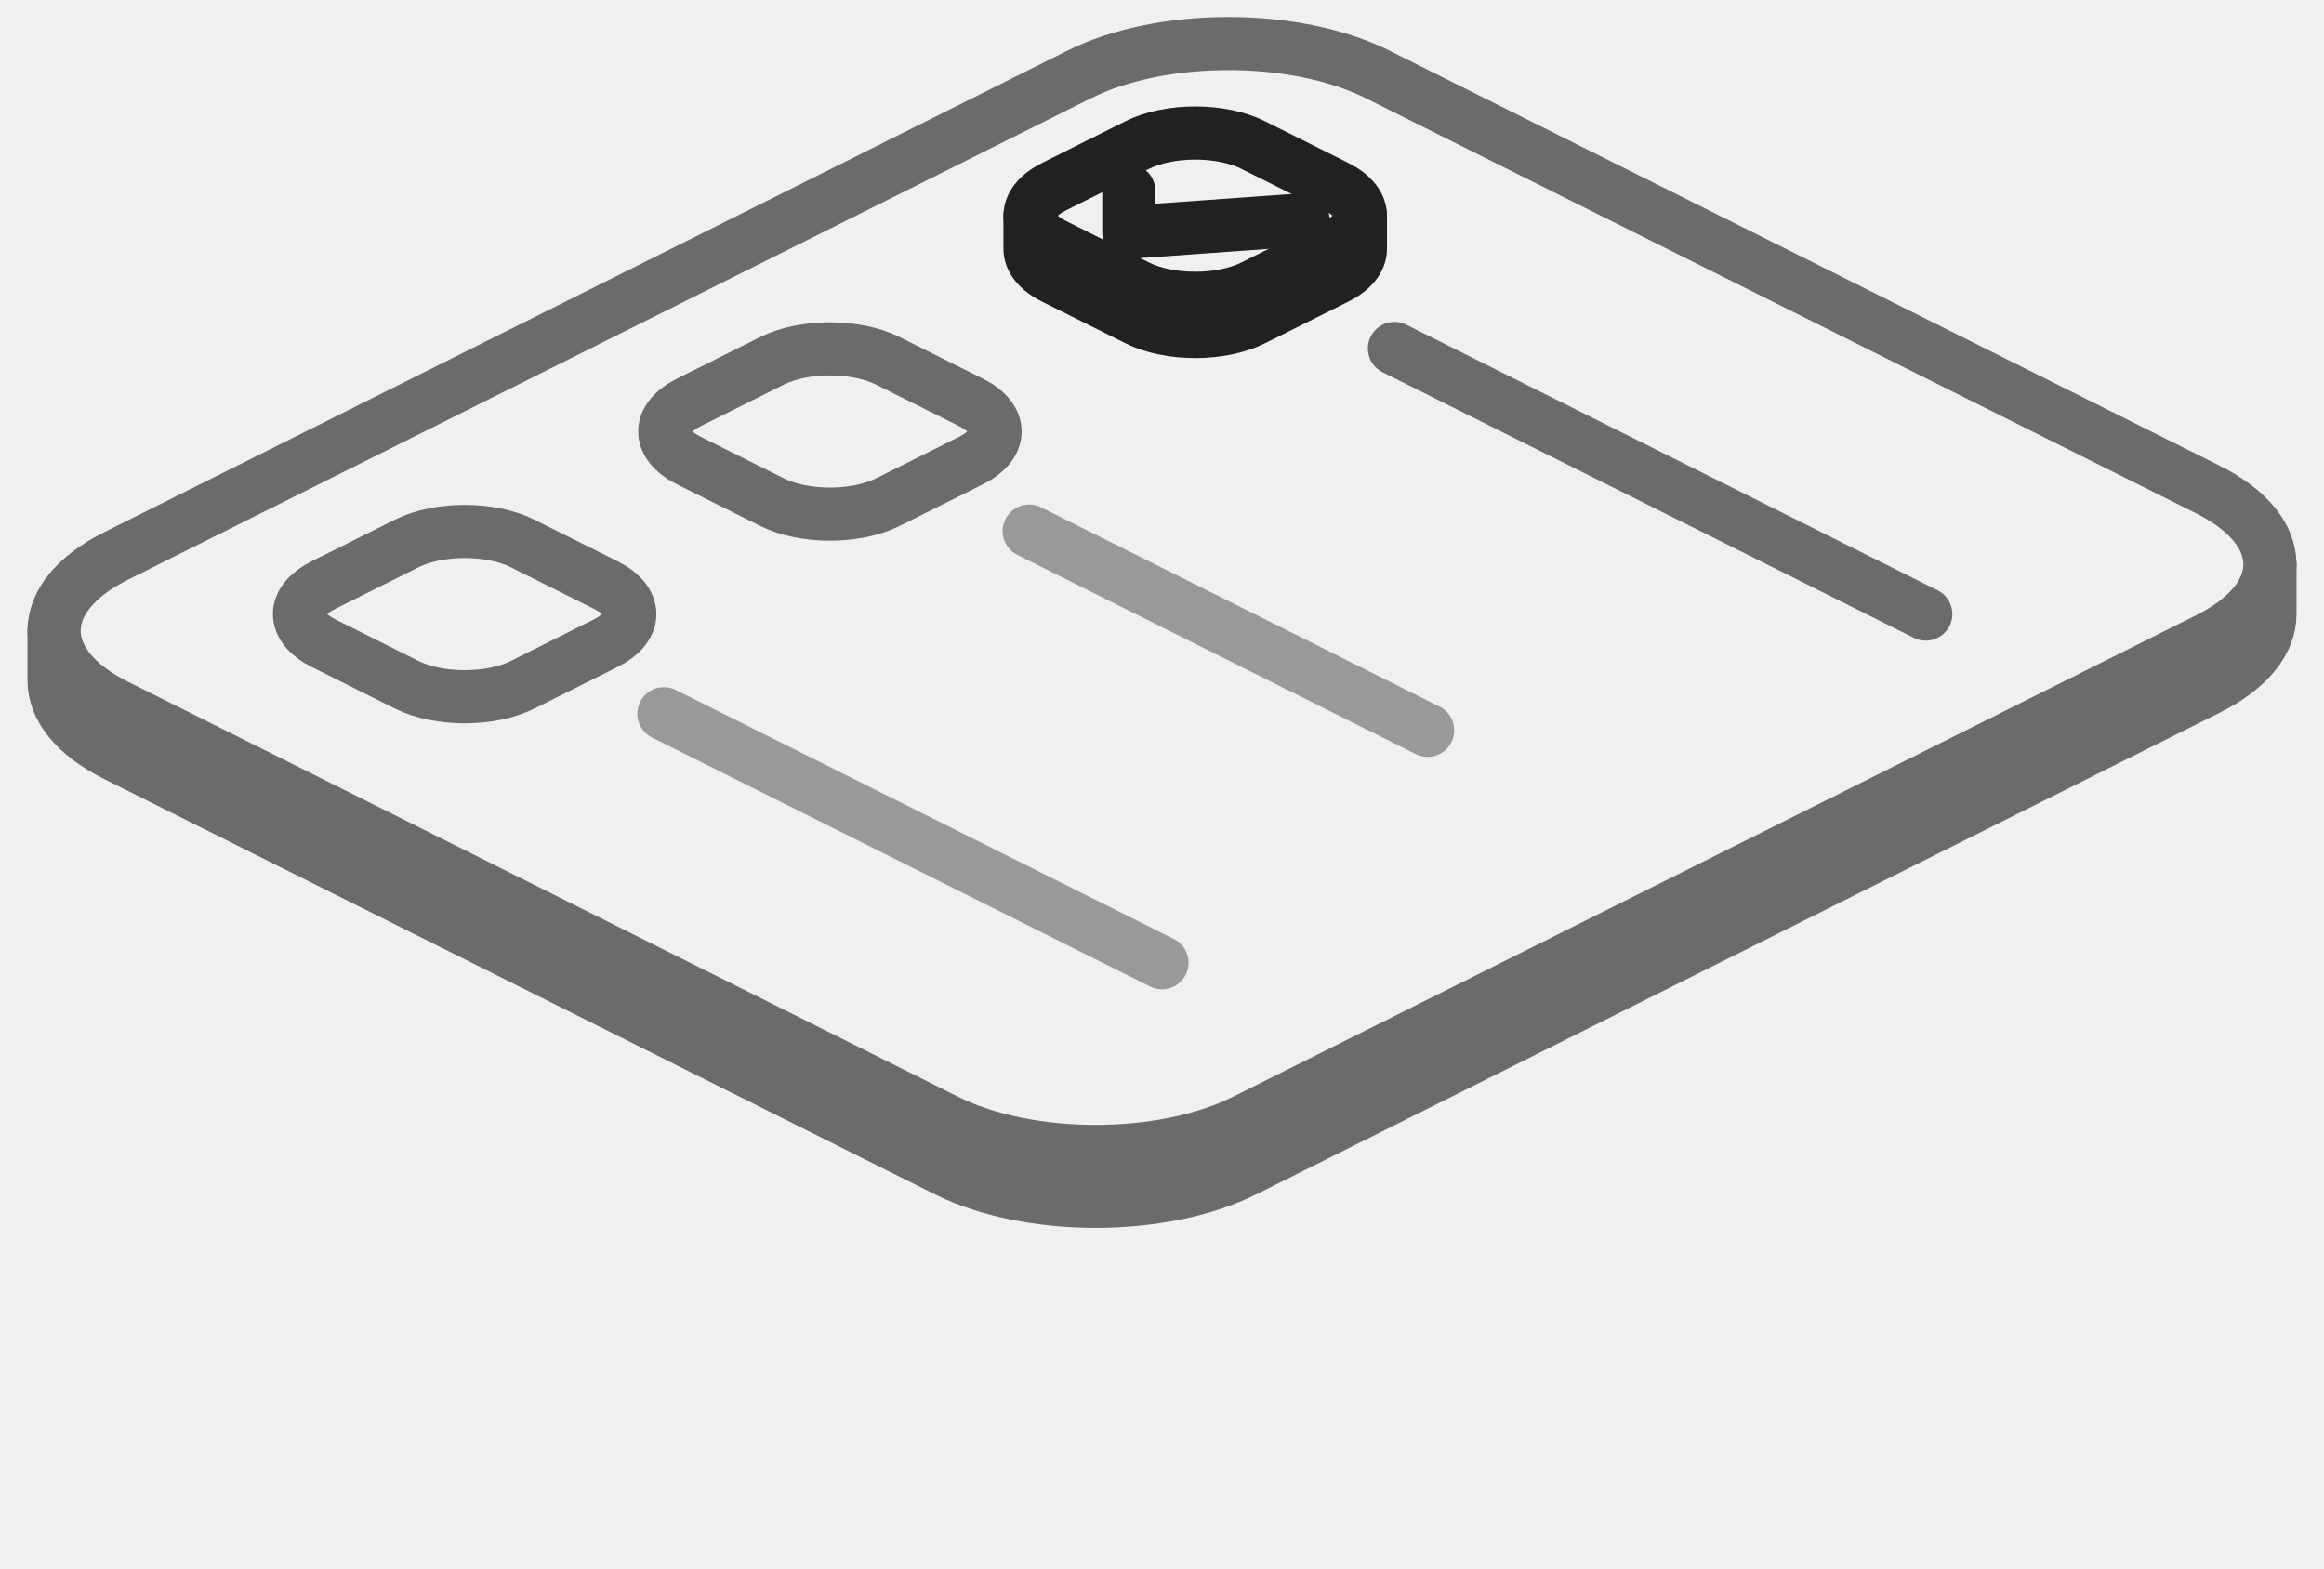
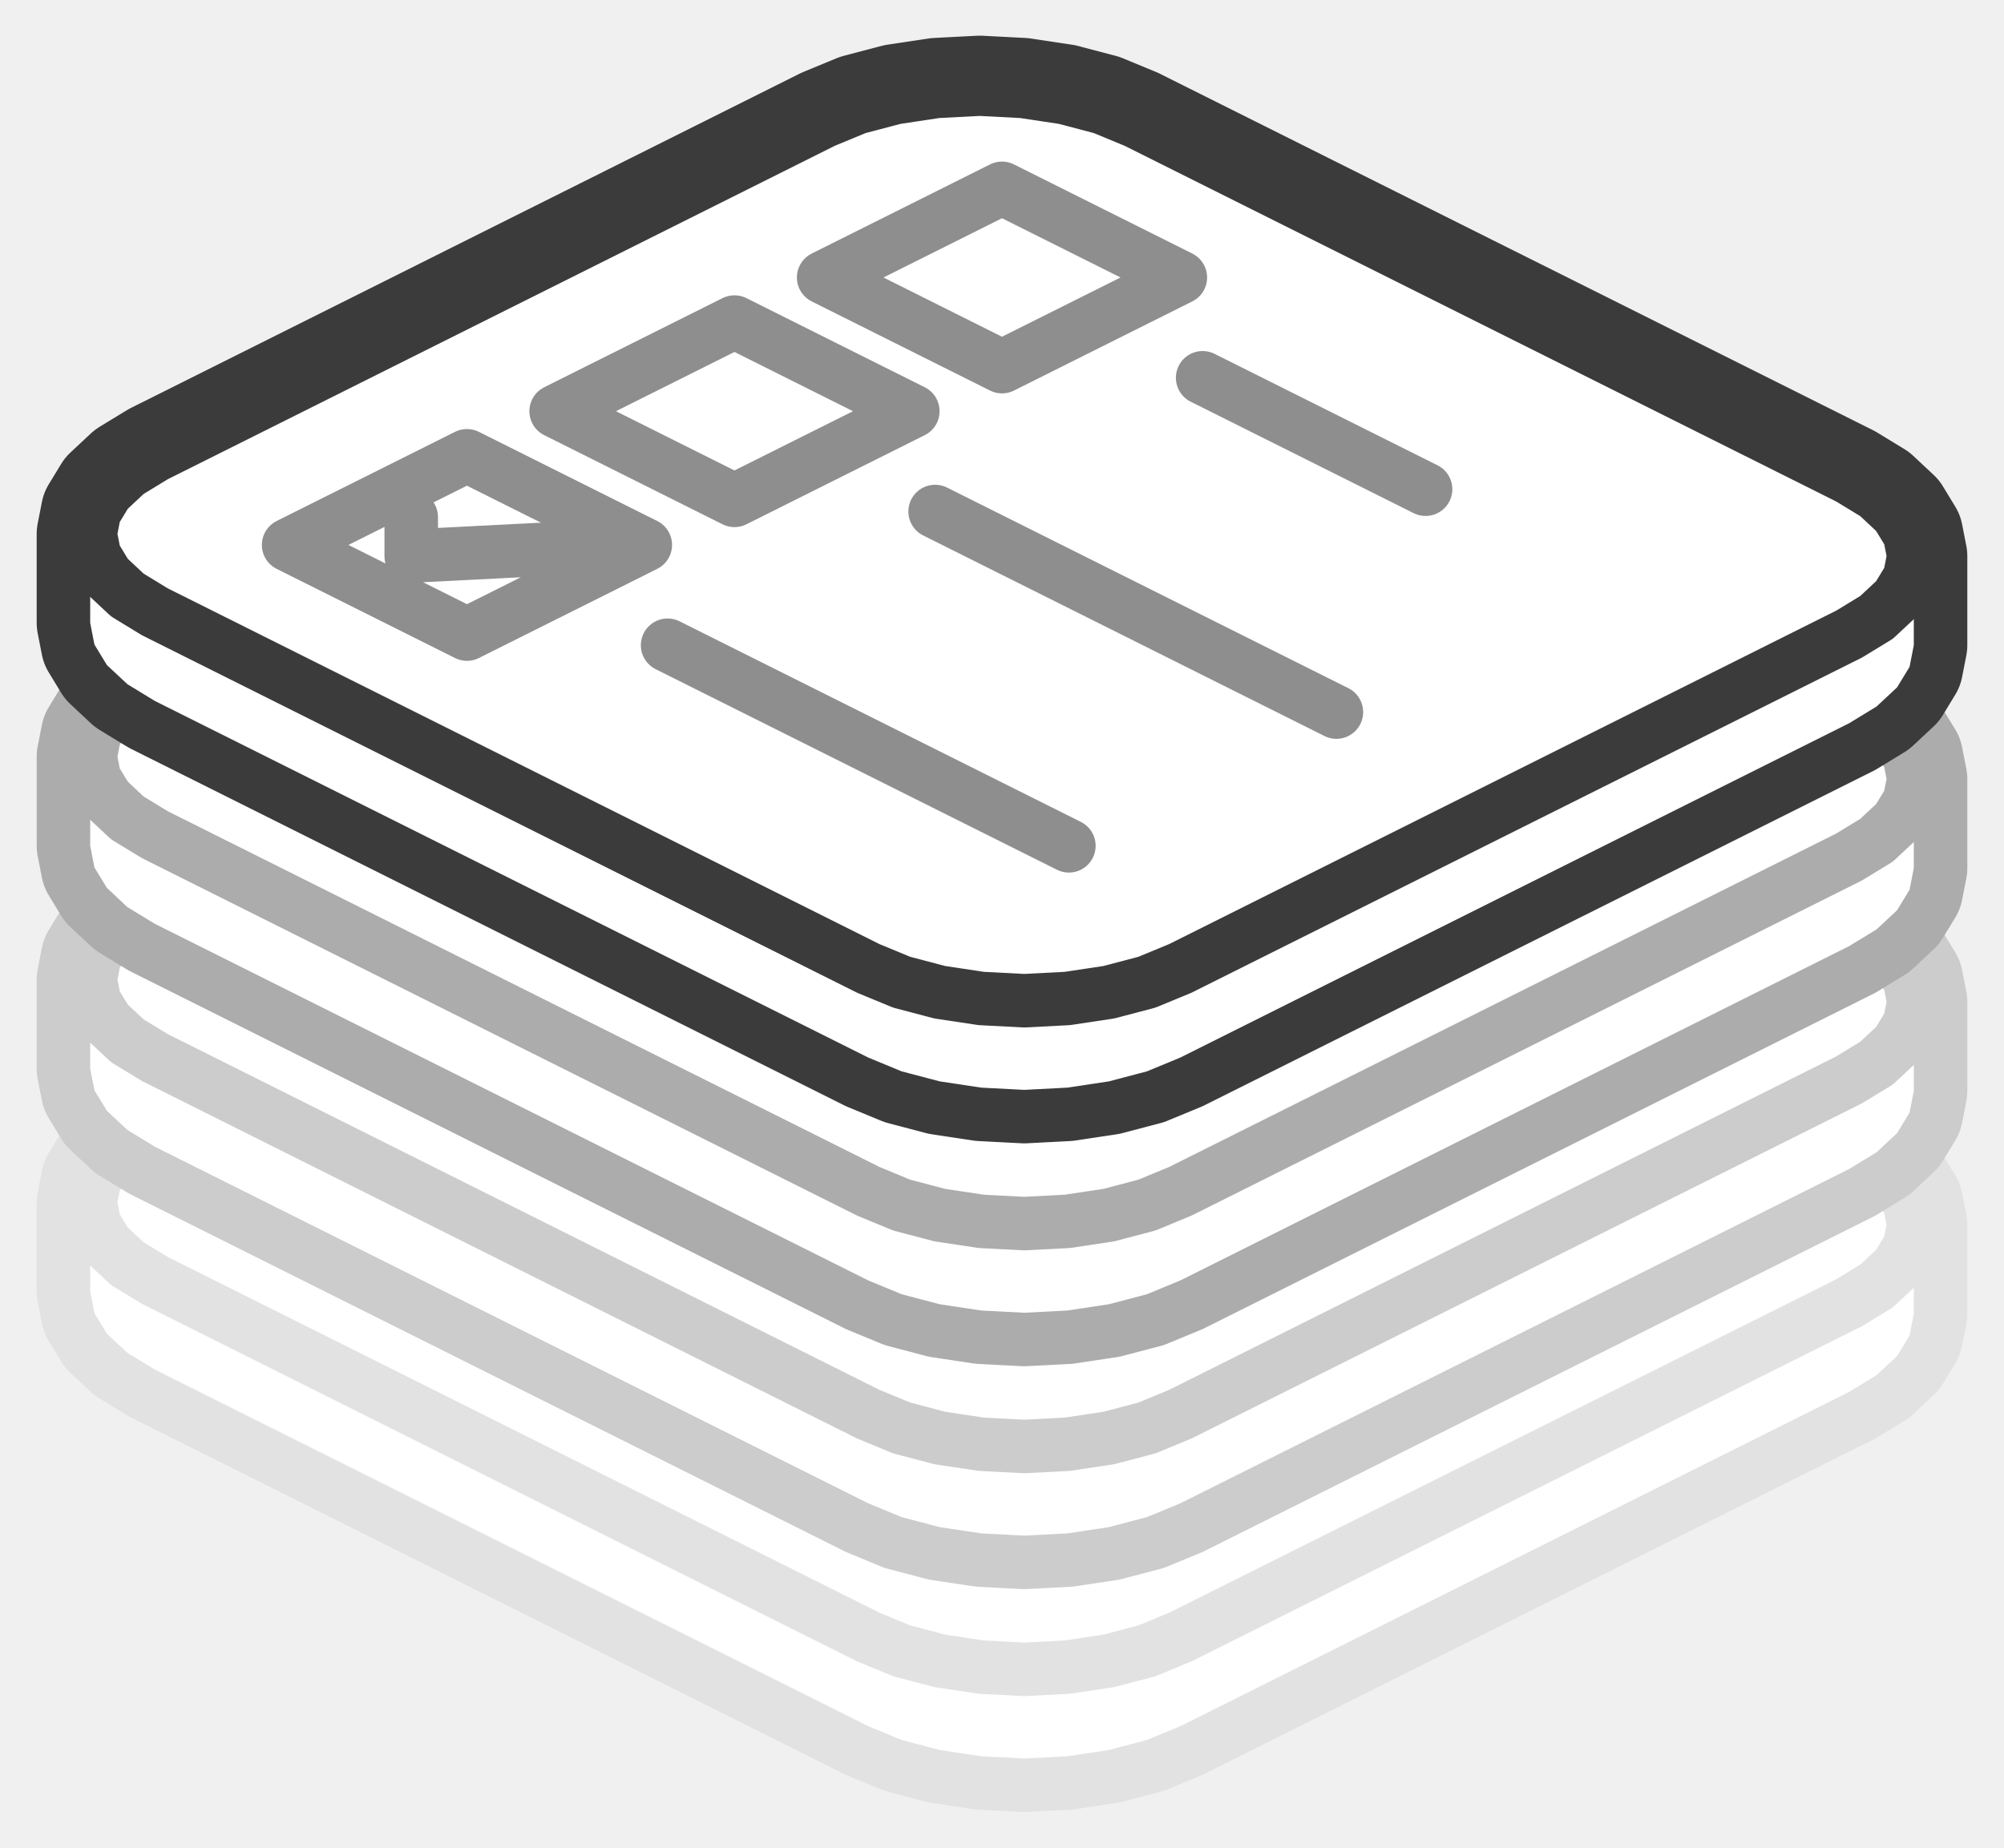
- <svg xmlns="http://www.w3.org/2000/svg" color="#0A0A0A" viewBox="50.03 53.01 139.94 94.48" width="280" height="189" fill="none" stroke-width="3.2" stroke-linecap="round" stroke-linejoin="round">
-   <rect x="50.03" y="53.01" width="139.94" height="94.48" pointer-events="all" fill="none" />
-   <mask id="_R_0_" maskUnits="userSpaceOnUse" x="-13.97" y="-10.99" width="267.94" height="222.48">
-     <g class="mn-iso-part" style="--iso-x:0;--iso-y:7.5;--iso-order:2">
-       <path d="M183 105C187.97 107.49 187.97 111.51 183 114L125 143C120.03 145.49 111.97 145.49 107 143L57 118C52.03 115.51 52.03 111.49 57 109L115 80C119.97 77.51 128.03 77.51 133 80Z" display="none" />
+ <svg xmlns="http://www.w3.org/2000/svg" viewBox="76.1 94.05 89.8 82.9" width="180" height="166">
+   <g>
+     <g>
+       <path fill="#e2e2e2" stroke="#e2e2e2" stroke-width="4.8" stroke-linejoin="round" stroke-linecap="round" d="M113 133.5L114.5 132.88L116.21 132.43L118.07 132.15L120 132.05L121.93 132.15L123.79 132.43L125.5 132.88L127 133.5L159 149.5L160.23 150.25L161.15 151.11L161.71 152.03L161.9 153L161.71 153.97L161.15 154.89L160.23 155.75L159 156.5L129 171.5L127.5 172.12L125.79 172.57L123.93 172.85L122 172.95L120.07 172.85L118.21 172.57L116.5 172.12L115 171.5L83 155.5L81.77 154.75L80.85 153.89L80.29 152.97L80.1 152L80.29 151.03L80.85 150.11L81.77 149.25L83 148.5ZM113 129.5L114.5 128.88L116.21 128.43L118.07 128.15L120 128.05L121.93 128.15L123.79 128.43L125.5 128.88L127 129.5L159 145.5L160.23 146.25L161.15 147.11L161.71 148.03L161.9 149L161.71 149.97L161.15 150.89L160.23 151.75L159 152.5L129 167.5L127.5 168.12L125.79 168.57L123.93 168.85L122 168.95L120.07 168.85L118.21 168.57L116.5 168.12L115 167.5L83 151.5L81.77 150.75L80.85 149.89L80.29 148.97L80.1 148L80.29 147.03L80.85 146.11L81.77 145.25L83 144.5ZM113 129.5L114.5 128.88L114.5 132.88L113 133.5ZM114.5 128.88L116.21 128.43L116.21 132.43L114.5 132.88ZM116.21 128.43L118.07 128.15L118.07 132.15L116.21 132.43ZM118.07 128.15L120 128.05L120 132.05L118.07 132.15ZM120 128.05L121.93 128.15L121.93 132.15L120 132.05ZM121.93 128.15L123.79 128.43L123.79 132.43L121.93 132.15ZM123.79 128.43L125.5 128.88L125.5 132.88L123.79 132.43ZM125.5 128.88L127 129.5L127 133.5L125.5 132.88ZM127 129.5L159 145.5L159 149.5L127 133.5ZM159 145.5L160.23 146.25L160.23 150.25L159 149.5ZM160.23 146.25L161.15 147.11L161.15 151.11L160.23 150.25ZM161.15 147.11L161.71 148.03L161.71 152.03L161.15 151.11ZM161.71 148.03L161.9 149L161.9 153L161.71 152.03ZM161.9 153L161.71 153.97L161.71 149.97L161.9 149ZM161.71 153.97L161.15 154.89L161.15 150.89L161.71 149.97ZM161.15 154.89L160.23 155.75L160.23 151.75L161.15 150.89ZM160.23 155.75L159 156.5L159 152.5L160.23 151.75ZM159 156.5L129 171.5L129 167.5L159 152.5ZM129 171.5L127.5 172.12L127.5 168.12L129 167.5ZM127.5 172.12L125.79 172.57L125.79 168.57L127.5 168.12ZM125.79 172.57L123.93 172.85L123.93 168.85L125.79 168.57ZM123.93 172.85L122 172.95L122 168.95L123.93 168.85ZM122 172.95L120.07 172.85L120.07 168.85L122 168.95ZM120.07 172.85L118.21 172.57L118.21 168.57L120.07 168.85ZM118.21 172.57L116.5 172.12L116.5 168.12L118.21 168.57ZM116.5 172.12L115 171.5L115 167.5L116.5 168.12ZM115 171.5L83 155.5L83 151.5L115 167.5ZM83 155.5L81.77 154.75L81.77 150.75L83 151.5ZM81.77 154.75L80.85 153.89L80.85 149.89L81.77 150.75ZM80.85 153.89L80.29 152.97L80.29 148.97L80.85 149.89ZM80.29 152.97L80.1 152L80.1 148L80.29 148.97ZM80.1 148L80.29 147.03L80.29 151.03L80.1 152ZM80.29 147.03L80.85 146.11L80.85 150.11L80.29 151.03ZM80.85 146.11L81.77 145.25L81.77 149.25L80.85 150.11ZM81.77 145.25L83 144.5L83 148.5L81.77 149.25ZM83 144.5L113 129.5L113 133.5L83 148.5Z" />
+       <path fill="#FFFFFF" d="M113 133.5L114.5 132.88L116.21 132.43L118.07 132.15L120 132.05L121.93 132.15L123.79 132.43L125.5 132.88L127 133.5L159 149.5L160.23 150.25L161.15 151.11L161.71 152.03L161.9 153L161.71 153.97L161.15 154.89L160.23 155.75L159 156.5L129 171.5L127.5 172.12L125.79 172.57L123.93 172.85L122 172.95L120.07 172.85L118.21 172.57L116.5 172.12L115 171.5L83 155.5L81.77 154.75L80.85 153.89L80.29 152.97L80.1 152L80.29 151.03L80.85 150.11L81.77 149.25L83 148.5ZM113 129.5L114.5 128.88L116.21 128.43L118.07 128.15L120 128.05L121.93 128.15L123.79 128.43L125.5 128.88L127 129.5L159 145.5L160.23 146.25L161.15 147.11L161.71 148.03L161.9 149L161.71 149.97L161.15 150.89L160.23 151.75L159 152.5L129 167.5L127.5 168.12L125.79 168.57L123.93 168.85L122 168.95L120.07 168.85L118.21 168.57L116.5 168.12L115 167.5L83 151.5L81.77 150.75L80.85 149.89L80.29 148.97L80.1 148L80.29 147.03L80.85 146.11L81.77 145.25L83 144.5ZM113 129.5L114.5 128.88L114.5 132.88L113 133.5ZM114.5 128.88L116.21 128.43L116.21 132.43L114.5 132.88ZM116.21 128.43L118.07 128.15L118.07 132.15L116.21 132.43ZM118.07 128.15L120 128.05L120 132.05L118.07 132.15ZM120 128.05L121.93 128.15L121.93 132.15L120 132.05ZM121.93 128.15L123.79 128.43L123.79 132.43L121.93 132.15ZM123.79 128.43L125.5 128.88L125.5 132.88L123.79 132.43ZM125.5 128.88L127 129.5L127 133.5L125.5 132.88ZM127 129.5L159 145.5L159 149.5L127 133.5ZM159 145.5L160.23 146.25L160.23 150.25L159 149.5ZM160.23 146.25L161.15 147.11L161.15 151.11L160.23 150.25ZM161.15 147.11L161.71 148.03L161.71 152.03L161.15 151.11ZM161.71 148.03L161.9 149L161.9 153L161.71 152.03ZM161.9 153L161.71 153.97L161.71 149.97L161.9 149ZM161.71 153.97L161.15 154.89L161.15 150.89L161.71 149.97ZM161.15 154.89L160.23 155.75L160.23 151.75L161.15 150.89ZM160.23 155.75L159 156.5L159 152.5L160.23 151.75ZM159 156.5L129 171.5L129 167.5L159 152.5ZM129 171.5L127.5 172.12L127.5 168.12L129 167.5ZM127.5 172.12L125.79 172.57L125.79 168.57L127.5 168.12ZM125.79 172.57L123.93 172.85L123.93 168.85L125.79 168.57ZM123.93 172.85L122 172.95L122 168.95L123.93 168.85ZM122 172.95L120.07 172.85L120.07 168.85L122 168.95ZM120.07 172.85L118.21 172.57L118.21 168.57L120.07 168.85ZM118.21 172.57L116.5 172.12L116.5 168.12L118.21 168.57ZM116.5 172.12L115 171.5L115 167.5L116.5 168.12ZM115 171.5L83 155.5L83 151.5L115 167.5ZM83 155.5L81.77 154.75L81.77 150.75L83 151.5ZM81.77 154.75L80.85 153.89L80.85 149.89L81.77 150.75ZM80.85 153.89L80.29 152.97L80.29 148.97L80.85 149.89ZM80.29 152.97L80.1 152L80.1 148L80.29 148.97ZM80.1 148L80.29 147.03L80.29 151.03L80.1 152ZM80.29 147.03L80.85 146.11L80.85 150.11L80.29 151.03ZM80.85 146.11L81.77 145.25L81.77 149.25L80.85 150.11ZM81.77 145.25L83 144.5L83 148.5L81.77 149.25ZM83 144.5L113 129.5L113 133.5L83 148.5Z" />
+       <path fill="none" stroke="#e2e2e2" stroke-width="2.4" stroke-linejoin="round" stroke-linecap="round" d="M113 129.5L114.5 128.88L116.21 128.43L118.07 128.15L120 128.05L121.93 128.15L123.79 128.43L125.5 128.88L127 129.5L159 145.5L160.23 146.25L161.15 147.11L161.71 148.03L161.9 149L161.71 149.97L161.15 150.89L160.23 151.75L159 152.5L129 167.5L127.5 168.12L125.79 168.57L123.93 168.85L122 168.95L120.07 168.85L118.21 168.57L116.5 168.12L115 167.5L83 151.5L81.77 150.75L80.85 149.89L80.29 148.97L80.1 148L80.29 147.03L80.85 146.11L81.77 145.25L83 144.5Z" />
    </g>
-     <g class="mn-iso-part" style="--iso-x:0;--iso-y:5;--iso-order:1">
-       <path d="M183 98.5C187.97 100.99 187.97 105.01 183 107.5L125 136.5C120.03 138.99 111.97 138.99 107 136.5L57 111.5C52.03 109.01 52.03 104.99 57 102.5L115 73.5C119.97 71.01 128.03 71.01 133 73.5Z" display="none" />
+   </g>
+   <g>
+     <g>
+       <path fill="#cccccc" stroke="#cccccc" stroke-width="4.8" stroke-linejoin="round" stroke-linecap="round" d="M113 123.5L114.5 122.88L116.21 122.43L118.07 122.15L120 122.05L121.93 122.15L123.79 122.43L125.5 122.88L127 123.5L159 139.5L160.23 140.25L161.15 141.11L161.71 142.03L161.9 143L161.71 143.97L161.15 144.89L160.23 145.75L159 146.5L129 161.5L127.5 162.12L125.79 162.57L123.93 162.85L122 162.95L120.07 162.85L118.21 162.57L116.5 162.12L115 161.5L83 145.5L81.77 144.75L80.85 143.89L80.29 142.97L80.1 142L80.29 141.03L80.85 140.11L81.77 139.25L83 138.5ZM113 119.5L114.5 118.88L116.21 118.43L118.07 118.15L120 118.05L121.93 118.15L123.79 118.43L125.5 118.88L127 119.5L159 135.5L160.23 136.25L161.15 137.11L161.71 138.03L161.9 139L161.71 139.97L161.15 140.89L160.23 141.75L159 142.5L129 157.5L127.5 158.12L125.79 158.57L123.93 158.85L122 158.95L120.07 158.85L118.21 158.57L116.5 158.12L115 157.5L83 141.5L81.77 140.75L80.85 139.89L80.29 138.97L80.1 138L80.29 137.03L80.85 136.11L81.77 135.25L83 134.5ZM113 119.5L114.5 118.88L114.5 122.88L113 123.5ZM114.5 118.88L116.21 118.43L116.21 122.43L114.5 122.88ZM116.21 118.43L118.07 118.15L118.07 122.15L116.21 122.43ZM118.07 118.15L120 118.05L120 122.05L118.07 122.15ZM120 118.05L121.93 118.15L121.93 122.15L120 122.05ZM121.93 118.15L123.79 118.43L123.79 122.43L121.93 122.15ZM123.79 118.43L125.5 118.88L125.5 122.88L123.79 122.43ZM125.5 118.88L127 119.5L127 123.5L125.5 122.88ZM127 119.5L159 135.5L159 139.5L127 123.5ZM159 135.5L160.23 136.25L160.23 140.25L159 139.5ZM160.23 136.25L161.15 137.11L161.15 141.11L160.23 140.25ZM161.15 137.11L161.71 138.03L161.71 142.03L161.15 141.11ZM161.71 138.03L161.9 139L161.9 143L161.71 142.03ZM161.9 143L161.71 143.97L161.71 139.97L161.9 139ZM161.71 143.97L161.15 144.89L161.15 140.89L161.71 139.97ZM161.15 144.89L160.23 145.75L160.23 141.75L161.15 140.89ZM160.23 145.75L159 146.5L159 142.5L160.23 141.75ZM159 146.5L129 161.5L129 157.5L159 142.5ZM129 161.5L127.5 162.12L127.5 158.12L129 157.5ZM127.5 162.12L125.79 162.57L125.79 158.57L127.5 158.12ZM125.79 162.57L123.93 162.85L123.93 158.85L125.79 158.57ZM123.93 162.85L122 162.95L122 158.95L123.93 158.85ZM122 162.95L120.07 162.85L120.07 158.85L122 158.95ZM120.07 162.85L118.21 162.57L118.21 158.57L120.07 158.85ZM118.21 162.57L116.5 162.12L116.5 158.12L118.21 158.57ZM116.5 162.12L115 161.5L115 157.5L116.5 158.12ZM115 161.5L83 145.5L83 141.5L115 157.5ZM83 145.5L81.77 144.75L81.77 140.75L83 141.5ZM81.77 144.75L80.85 143.89L80.85 139.89L81.77 140.75ZM80.85 143.89L80.29 142.97L80.29 138.97L80.85 139.89ZM80.29 142.97L80.1 142L80.1 138L80.29 138.97ZM80.1 138L80.29 137.03L80.29 141.03L80.1 142ZM80.29 137.03L80.85 136.11L80.85 140.11L80.29 141.03ZM80.85 136.11L81.77 135.25L81.77 139.25L80.85 140.11ZM81.77 135.25L83 134.5L83 138.5L81.77 139.25ZM83 134.5L113 119.5L113 123.5L83 138.5Z" />
+       <path fill="#FFFFFF" d="M113 123.5L114.5 122.88L116.21 122.43L118.07 122.15L120 122.05L121.93 122.15L123.79 122.43L125.5 122.88L127 123.5L159 139.5L160.23 140.25L161.15 141.11L161.71 142.03L161.9 143L161.71 143.97L161.15 144.89L160.23 145.75L159 146.5L129 161.5L127.5 162.12L125.79 162.57L123.93 162.85L122 162.95L120.07 162.85L118.21 162.57L116.5 162.12L115 161.5L83 145.5L81.77 144.75L80.85 143.89L80.29 142.97L80.1 142L80.29 141.03L80.85 140.11L81.77 139.25L83 138.5ZM113 119.5L114.5 118.88L116.21 118.43L118.07 118.15L120 118.05L121.93 118.15L123.79 118.43L125.5 118.88L127 119.5L159 135.5L160.23 136.25L161.15 137.11L161.71 138.03L161.9 139L161.71 139.97L161.15 140.89L160.23 141.75L159 142.5L129 157.5L127.5 158.12L125.79 158.57L123.93 158.85L122 158.95L120.07 158.85L118.21 158.57L116.5 158.12L115 157.5L83 141.5L81.77 140.75L80.85 139.89L80.29 138.97L80.1 138L80.29 137.03L80.85 136.11L81.77 135.25L83 134.5ZM113 119.5L114.5 118.88L114.5 122.88L113 123.5ZM114.5 118.88L116.21 118.43L116.21 122.43L114.5 122.88ZM116.21 118.43L118.07 118.15L118.07 122.15L116.21 122.43ZM118.07 118.15L120 118.05L120 122.05L118.07 122.15ZM120 118.05L121.93 118.15L121.93 122.15L120 122.05ZM121.93 118.15L123.79 118.43L123.79 122.43L121.93 122.15ZM123.79 118.43L125.5 118.88L125.5 122.88L123.79 122.43ZM125.5 118.88L127 119.5L127 123.5L125.5 122.88ZM127 119.5L159 135.5L159 139.5L127 123.5ZM159 135.5L160.23 136.25L160.23 140.25L159 139.5ZM160.23 136.25L161.15 137.11L161.15 141.11L160.23 140.25ZM161.15 137.11L161.71 138.03L161.71 142.03L161.15 141.11ZM161.71 138.03L161.9 139L161.9 143L161.71 142.03ZM161.9 143L161.71 143.97L161.71 139.97L161.9 139ZM161.71 143.97L161.15 144.89L161.15 140.89L161.71 139.97ZM161.15 144.89L160.23 145.75L160.23 141.75L161.15 140.89ZM160.23 145.75L159 146.5L159 142.5L160.23 141.75ZM159 146.5L129 161.5L129 157.5L159 142.5ZM129 161.5L127.5 162.12L127.5 158.12L129 157.5ZM127.5 162.12L125.79 162.57L125.79 158.57L127.5 158.12ZM125.79 162.57L123.93 162.85L123.93 158.85L125.79 158.57ZM123.93 162.85L122 162.95L122 158.95L123.93 158.85ZM122 162.95L120.07 162.85L120.07 158.85L122 158.95ZM120.07 162.85L118.21 162.57L118.21 158.57L120.07 158.85ZM118.21 162.57L116.5 162.12L116.5 158.12L118.21 158.57ZM116.5 162.12L115 161.5L115 157.5L116.5 158.12ZM115 161.5L83 145.5L83 141.5L115 157.5ZM83 145.5L81.77 144.75L81.77 140.75L83 141.5ZM81.77 144.75L80.85 143.89L80.85 139.89L81.77 140.75ZM80.85 143.89L80.29 142.97L80.29 138.97L80.85 139.89ZM80.29 142.97L80.1 142L80.1 138L80.29 138.97ZM80.1 138L80.29 137.03L80.29 141.03L80.1 142ZM80.29 137.03L80.85 136.11L80.85 140.11L80.29 141.03ZM80.85 136.11L81.77 135.25L81.77 139.25L80.85 140.11ZM81.77 135.25L83 134.5L83 138.5L81.77 139.25ZM83 134.5L113 119.5L113 123.5L83 138.5Z" />
+       <path fill="none" stroke="#cccccc" stroke-width="2.4" stroke-linejoin="round" stroke-linecap="round" d="M113 119.5L114.5 118.88L116.21 118.43L118.07 118.15L120 118.05L121.93 118.15L123.79 118.43L125.5 118.88L127 119.5L159 135.5L160.23 136.25L161.15 137.11L161.71 138.03L161.9 139L161.71 139.97L161.15 140.89L160.23 141.75L159 142.5L129 157.5L127.5 158.12L125.79 158.57L123.93 158.85L122 158.95L120.07 158.85L118.21 158.57L116.5 158.12L115 157.5L83 141.5L81.77 140.75L80.85 139.89L80.29 138.97L80.1 138L80.29 137.03L80.85 136.11L81.77 135.25L83 134.5Z" />
    </g>
-     <g class="mn-iso-part" style="--iso-x:0;--iso-y:2.5;--iso-order:0">
-       <path d="M183 92C187.97 94.49 187.97 98.51 183 101L125 130C120.03 132.49 111.97 132.49 107 130L57 105C52.03 102.51 52.03 98.49 57 96L115 67C119.97 64.51 128.03 64.51 133 67Z" display="none" />
+   </g>
+   <g>
+     <g>
+       <path fill="#acacac" stroke="#acacac" stroke-width="4.8" stroke-linejoin="round" stroke-linecap="round" d="M113 113.5L114.5 112.88L116.21 112.43L118.07 112.15L120 112.05L121.93 112.15L123.79 112.43L125.5 112.88L127 113.5L159 129.5L160.23 130.25L161.15 131.11L161.71 132.03L161.9 133L161.71 133.97L161.15 134.89L160.23 135.75L159 136.5L129 151.5L127.5 152.12L125.79 152.57L123.93 152.85L122 152.95L120.07 152.85L118.21 152.57L116.5 152.12L115 151.5L83 135.5L81.77 134.75L80.85 133.89L80.29 132.97L80.1 132L80.29 131.03L80.85 130.11L81.77 129.25L83 128.5ZM113 109.5L114.5 108.88L116.21 108.43L118.07 108.15L120 108.05L121.93 108.15L123.79 108.43L125.5 108.88L127 109.5L159 125.5L160.23 126.25L161.15 127.11L161.71 128.03L161.9 129L161.71 129.97L161.15 130.89L160.23 131.75L159 132.5L129 147.5L127.5 148.12L125.79 148.57L123.93 148.85L122 148.95L120.07 148.85L118.21 148.57L116.5 148.12L115 147.5L83 131.5L81.77 130.75L80.85 129.89L80.29 128.97L80.1 128L80.29 127.03L80.85 126.11L81.77 125.25L83 124.5ZM113 109.5L114.5 108.88L114.5 112.88L113 113.5ZM114.5 108.88L116.21 108.43L116.21 112.43L114.5 112.88ZM116.21 108.43L118.07 108.15L118.07 112.15L116.21 112.43ZM118.07 108.15L120 108.05L120 112.05L118.07 112.15ZM120 108.05L121.93 108.15L121.93 112.15L120 112.05ZM121.93 108.15L123.79 108.43L123.79 112.43L121.93 112.15ZM123.79 108.43L125.5 108.88L125.5 112.88L123.79 112.43ZM125.5 108.88L127 109.5L127 113.5L125.5 112.88ZM127 109.5L159 125.5L159 129.5L127 113.5ZM159 125.5L160.23 126.25L160.23 130.25L159 129.5ZM160.23 126.25L161.15 127.11L161.15 131.11L160.23 130.25ZM161.15 127.11L161.71 128.03L161.71 132.03L161.15 131.11ZM161.71 128.03L161.9 129L161.9 133L161.71 132.03ZM161.9 133L161.71 133.97L161.71 129.97L161.9 129ZM161.71 133.97L161.15 134.89L161.15 130.89L161.71 129.97ZM161.15 134.89L160.23 135.75L160.23 131.75L161.15 130.89ZM160.23 135.75L159 136.5L159 132.5L160.23 131.75ZM159 136.5L129 151.5L129 147.5L159 132.5ZM129 151.5L127.5 152.12L127.5 148.12L129 147.5ZM127.5 152.12L125.79 152.57L125.79 148.57L127.5 148.12ZM125.79 152.57L123.93 152.85L123.93 148.85L125.79 148.57ZM123.93 152.85L122 152.95L122 148.95L123.93 148.85ZM122 152.95L120.07 152.85L120.07 148.85L122 148.95ZM120.07 152.85L118.21 152.57L118.21 148.57L120.07 148.85ZM118.21 152.57L116.5 152.12L116.5 148.12L118.21 148.57ZM116.5 152.12L115 151.5L115 147.5L116.5 148.12ZM115 151.5L83 135.5L83 131.5L115 147.5ZM83 135.5L81.77 134.75L81.77 130.75L83 131.5ZM81.77 134.75L80.85 133.89L80.85 129.89L81.77 130.75ZM80.85 133.89L80.29 132.97L80.29 128.97L80.85 129.89ZM80.29 132.97L80.1 132L80.1 128L80.29 128.97ZM80.1 128L80.29 127.03L80.29 131.03L80.1 132ZM80.29 127.03L80.85 126.11L80.85 130.11L80.29 131.03ZM80.85 126.11L81.77 125.25L81.77 129.25L80.85 130.11ZM81.77 125.25L83 124.5L83 128.5L81.77 129.25ZM83 124.5L113 109.5L113 113.5L83 128.5Z" />
+       <path fill="#FFFFFF" d="M113 113.5L114.5 112.88L116.21 112.43L118.07 112.15L120 112.05L121.93 112.15L123.79 112.43L125.5 112.88L127 113.5L159 129.5L160.23 130.25L161.15 131.11L161.71 132.03L161.9 133L161.71 133.97L161.15 134.89L160.23 135.75L159 136.5L129 151.5L127.5 152.12L125.79 152.57L123.93 152.85L122 152.95L120.07 152.85L118.21 152.57L116.5 152.12L115 151.5L83 135.5L81.77 134.75L80.85 133.89L80.29 132.97L80.1 132L80.29 131.03L80.85 130.11L81.77 129.25L83 128.5ZM113 109.5L114.5 108.88L116.21 108.43L118.07 108.15L120 108.05L121.93 108.15L123.79 108.43L125.5 108.88L127 109.5L159 125.5L160.23 126.25L161.15 127.11L161.71 128.03L161.9 129L161.71 129.97L161.15 130.89L160.23 131.75L159 132.5L129 147.5L127.5 148.12L125.79 148.57L123.93 148.85L122 148.95L120.07 148.85L118.21 148.57L116.5 148.12L115 147.5L83 131.5L81.77 130.75L80.85 129.89L80.29 128.97L80.1 128L80.29 127.03L80.85 126.11L81.77 125.25L83 124.5ZM113 109.5L114.5 108.88L114.5 112.88L113 113.5ZM114.5 108.88L116.21 108.43L116.21 112.43L114.5 112.88ZM116.21 108.43L118.07 108.15L118.07 112.15L116.21 112.43ZM118.07 108.15L120 108.05L120 112.05L118.07 112.15ZM120 108.05L121.93 108.15L121.93 112.15L120 112.05ZM121.93 108.15L123.79 108.43L123.79 112.43L121.93 112.15ZM123.79 108.43L125.5 108.88L125.5 112.88L123.79 112.43ZM125.5 108.88L127 109.5L127 113.5L125.5 112.88ZM127 109.5L159 125.5L159 129.5L127 113.5ZM159 125.5L160.23 126.25L160.23 130.25L159 129.5ZM160.23 126.25L161.15 127.11L161.15 131.11L160.23 130.25ZM161.15 127.11L161.71 128.03L161.71 132.03L161.15 131.11ZM161.71 128.03L161.9 129L161.9 133L161.71 132.03ZM161.9 133L161.71 133.97L161.71 129.97L161.9 129ZM161.71 133.97L161.15 134.89L161.15 130.89L161.71 129.97ZM161.15 134.89L160.23 135.75L160.23 131.75L161.15 130.89ZM160.23 135.75L159 136.5L159 132.5L160.23 131.75ZM159 136.5L129 151.5L129 147.5L159 132.5ZM129 151.5L127.5 152.12L127.5 148.12L129 147.5ZM127.5 152.12L125.79 152.57L125.79 148.57L127.5 148.12ZM125.79 152.57L123.93 152.85L123.93 148.85L125.79 148.57ZM123.93 152.85L122 152.95L122 148.95L123.93 148.85ZM122 152.95L120.07 152.85L120.07 148.85L122 148.95ZM120.07 152.85L118.21 152.57L118.21 148.57L120.07 148.85ZM118.21 152.57L116.5 152.12L116.5 148.12L118.21 148.57ZM116.5 152.12L115 151.5L115 147.5L116.5 148.12ZM115 151.5L83 135.5L83 131.5L115 147.5ZM83 135.5L81.77 134.75L81.77 130.75L83 131.5ZM81.77 134.75L80.85 133.89L80.85 129.89L81.77 130.75ZM80.85 133.89L80.29 132.97L80.29 128.97L80.85 129.89ZM80.29 132.97L80.1 132L80.1 128L80.29 128.97ZM80.1 128L80.29 127.03L80.29 131.03L80.1 132ZM80.29 127.03L80.85 126.11L80.85 130.11L80.29 131.03ZM80.85 126.11L81.77 125.25L81.77 129.25L80.85 130.11ZM81.77 125.25L83 124.5L83 128.5L81.77 129.25ZM83 124.5L113 109.5L113 113.5L83 128.5Z" />
+       <path fill="none" stroke="#acacac" stroke-width="2.4" stroke-linejoin="round" stroke-linecap="round" d="M113 109.5L114.5 108.88L116.21 108.43L118.07 108.15L120 108.05L121.93 108.15L123.79 108.43L125.5 108.88L127 109.5L159 125.5L160.23 126.25L161.15 127.11L161.71 128.03L161.9 129L161.71 129.97L161.15 130.89L160.23 131.75L159 132.5L129 147.5L127.5 148.12L125.79 148.57L123.93 148.85L122 148.95L120.07 148.85L118.21 148.57L116.5 148.12L115 147.5L83 131.5L81.77 130.75L80.85 129.89L80.29 128.97L80.1 128L80.29 127.03L80.85 126.11L81.77 125.25L83 124.5Z" />
    </g>
-     <g display="none" style="--iso-x:0;--iso-y:0;--iso-order:0">
-       <path d="M186.73 90L186.73 80M116 125.36L116 115.36M53.27 94L53.27 84" stroke="rgb(26% 26% 26%)" stroke-dasharray="1 3" />
+   </g>
+   <g class="mn-iso-part">
+     <g>
+       <path fill="#3b3b3b" stroke="#3b3b3b" stroke-width="4.8" stroke-linejoin="round" stroke-linecap="round" d="M113 103.5L114.5 102.88L116.21 102.43L118.07 102.15L120 102.05L121.93 102.15L123.79 102.43L125.5 102.88L127 103.5L159 119.5L160.23 120.25L161.15 121.11L161.71 122.03L161.9 123L161.71 123.97L161.15 124.89L160.23 125.75L159 126.5L129 141.5L127.5 142.12L125.79 142.57L123.93 142.85L122 142.95L120.07 142.85L118.21 142.57L116.5 142.12L115 141.5L83 125.5L81.77 124.75L80.85 123.89L80.29 122.97L80.1 122L80.29 121.03L80.85 120.11L81.77 119.25L83 118.5ZM113 99.5L114.5 98.88L116.21 98.43L118.07 98.15L120 98.05L121.93 98.15L123.79 98.43L125.5 98.88L127 99.5L159 115.5L160.23 116.25L161.15 117.11L161.71 118.03L161.9 119L161.71 119.97L161.15 120.89L160.23 121.75L159 122.5L129 137.5L127.5 138.12L125.79 138.57L123.93 138.85L122 138.95L120.07 138.85L118.21 138.57L116.5 138.12L115 137.5L83 121.5L81.77 120.75L80.85 119.89L80.29 118.97L80.1 118L80.29 117.03L80.85 116.11L81.77 115.25L83 114.5ZM113 99.5L114.5 98.88L114.5 102.88L113 103.5ZM114.5 98.88L116.21 98.43L116.21 102.43L114.5 102.88ZM116.21 98.43L118.07 98.15L118.07 102.15L116.21 102.43ZM118.07 98.15L120 98.05L120 102.05L118.07 102.15ZM120 98.05L121.93 98.15L121.93 102.15L120 102.05ZM121.93 98.15L123.79 98.43L123.79 102.43L121.93 102.15ZM123.79 98.43L125.5 98.88L125.5 102.88L123.79 102.43ZM125.5 98.88L127 99.5L127 103.5L125.5 102.88ZM127 99.5L159 115.5L159 119.5L127 103.5ZM159 115.5L160.23 116.25L160.23 120.25L159 119.5ZM160.23 116.25L161.15 117.11L161.15 121.11L160.23 120.25ZM161.15 117.11L161.71 118.03L161.71 122.03L161.15 121.11ZM161.71 118.03L161.9 119L161.9 123L161.71 122.03ZM161.9 123L161.71 123.97L161.71 119.97L161.9 119ZM161.71 123.97L161.15 124.89L161.15 120.89L161.71 119.97ZM161.15 124.89L160.23 125.75L160.23 121.75L161.15 120.89ZM160.23 125.75L159 126.5L159 122.5L160.23 121.75ZM159 126.5L129 141.5L129 137.5L159 122.5ZM129 141.5L127.5 142.12L127.5 138.12L129 137.5ZM127.5 142.12L125.79 142.57L125.79 138.57L127.5 138.12ZM125.79 142.57L123.93 142.85L123.93 138.85L125.79 138.57ZM123.93 142.85L122 142.95L122 138.95L123.93 138.85ZM122 142.95L120.07 142.85L120.07 138.85L122 138.95ZM120.07 142.85L118.21 142.57L118.21 138.57L120.07 138.85ZM118.21 142.57L116.5 142.12L116.5 138.12L118.21 138.57ZM116.5 142.12L115 141.5L115 137.5L116.5 138.12ZM115 141.5L83 125.5L83 121.5L115 137.5ZM83 125.5L81.77 124.75L81.77 120.75L83 121.5ZM81.77 124.75L80.85 123.89L80.85 119.89L81.77 120.75ZM80.85 123.89L80.29 122.97L80.29 118.97L80.85 119.89ZM80.29 122.97L80.1 122L80.1 118L80.29 118.97ZM80.1 118L80.29 117.03L80.29 121.03L80.1 122ZM80.29 117.03L80.85 116.11L80.85 120.11L80.29 121.03ZM80.85 116.11L81.77 115.25L81.77 119.25L80.85 120.11ZM81.77 115.25L83 114.5L83 118.5L81.77 119.25ZM83 114.5L113 99.5L113 103.5L83 118.5Z" />
+       <path fill="#FFFFFF" d="M113 103.5L114.5 102.88L116.21 102.43L118.07 102.15L120 102.05L121.93 102.15L123.79 102.43L125.5 102.88L127 103.5L159 119.5L160.23 120.25L161.15 121.11L161.71 122.03L161.9 123L161.71 123.97L161.15 124.89L160.23 125.75L159 126.5L129 141.5L127.5 142.12L125.79 142.57L123.93 142.85L122 142.95L120.07 142.85L118.21 142.57L116.5 142.12L115 141.5L83 125.5L81.77 124.75L80.85 123.89L80.29 122.97L80.1 122L80.29 121.03L80.85 120.11L81.77 119.25L83 118.5ZM113 99.5L114.5 98.88L116.21 98.43L118.07 98.15L120 98.05L121.93 98.15L123.79 98.43L125.5 98.88L127 99.5L159 115.5L160.23 116.25L161.15 117.11L161.71 118.03L161.9 119L161.71 119.97L161.15 120.89L160.23 121.75L159 122.5L129 137.5L127.5 138.12L125.79 138.57L123.93 138.85L122 138.95L120.07 138.85L118.21 138.57L116.5 138.12L115 137.5L83 121.5L81.77 120.75L80.85 119.89L80.29 118.97L80.1 118L80.29 117.03L80.85 116.11L81.77 115.25L83 114.5ZM113 99.5L114.5 98.88L114.5 102.88L113 103.5ZM114.5 98.88L116.21 98.43L116.21 102.43L114.5 102.88ZM116.21 98.43L118.07 98.15L118.07 102.15L116.21 102.43ZM118.07 98.15L120 98.05L120 102.05L118.07 102.15ZM120 98.05L121.93 98.15L121.93 102.15L120 102.05ZM121.93 98.15L123.79 98.43L123.79 102.43L121.93 102.15ZM123.79 98.43L125.5 98.88L125.5 102.88L123.79 102.43ZM125.5 98.88L127 99.5L127 103.5L125.5 102.88ZM127 99.5L159 115.5L159 119.5L127 103.5ZM159 115.5L160.23 116.25L160.23 120.25L159 119.5ZM160.23 116.25L161.15 117.11L161.15 121.11L160.23 120.25ZM161.15 117.11L161.71 118.03L161.71 122.03L161.15 121.11ZM161.71 118.03L161.9 119L161.9 123L161.71 122.03ZM161.9 123L161.71 123.97L161.71 119.97L161.9 119ZM161.71 123.97L161.15 124.89L161.15 120.89L161.71 119.97ZM161.15 124.89L160.23 125.75L160.23 121.75L161.15 120.89ZM160.23 125.75L159 126.5L159 122.5L160.23 121.75ZM159 126.5L129 141.5L129 137.5L159 122.5ZM129 141.5L127.5 142.12L127.5 138.12L129 137.5ZM127.5 142.12L125.79 142.57L125.79 138.57L127.5 138.12ZM125.79 142.57L123.93 142.85L123.93 138.85L125.79 138.57ZM123.93 142.85L122 142.95L122 138.95L123.93 138.85ZM122 142.95L120.07 142.85L120.07 138.85L122 138.95ZM120.07 142.85L118.21 142.57L118.21 138.57L120.07 138.85ZM118.21 142.57L116.5 142.12L116.5 138.12L118.21 138.57ZM116.5 142.12L115 141.5L115 137.5L116.5 138.12ZM115 141.5L83 125.5L83 121.5L115 137.5ZM83 125.5L81.77 124.75L81.77 120.75L83 121.5ZM81.77 124.75L80.85 123.89L80.85 119.89L81.77 120.75ZM80.85 123.89L80.29 122.97L80.29 118.97L80.85 119.89ZM80.29 122.97L80.1 122L80.1 118L80.29 118.97ZM80.1 118L80.29 117.03L80.29 121.03L80.1 122ZM80.29 117.03L80.85 116.11L80.85 120.11L80.29 121.03ZM80.85 116.11L81.77 115.25L81.77 119.25L80.85 120.11ZM81.77 115.25L83 114.5L83 118.5L81.77 119.25ZM83 114.5L113 99.5L113 103.5L83 118.5Z" />
+       <path fill="none" stroke="#3b3b3b" stroke-width="2.4" stroke-linejoin="round" stroke-linecap="round" d="M113 99.5L114.5 98.88L116.21 98.43L118.07 98.15L120 98.05L121.93 98.15L123.79 98.43L125.5 98.88L127 99.5L159 115.5L160.23 116.25L161.15 117.11L161.71 118.03L161.9 119L161.71 119.97L161.15 120.89L160.23 121.75L159 122.5L129 137.5L127.5 138.12L125.79 138.57L123.93 138.85L122 138.95L120.07 138.85L118.21 138.57L116.5 138.12L115 137.5L83 121.5L81.77 120.75L80.85 119.89L80.29 118.97L80.1 118L80.29 117.03L80.85 116.11L81.77 115.25L83 114.5Z" />
+       <path fill="none" stroke="#8e8e8e" stroke-width="2.4" stroke-linejoin="round" stroke-linecap="round" d="M97 114.5L105 118.5L97 122.5L89 118.5L97 114.5M106 123L124 132M109 108.5L117 112.5L109 116.5L101 112.5L109 108.5M118 117L136 126M121 102.5L129 106.5L121 110.5L113 106.5L121 102.5M130 111L140 116M94.5 117.25L94.5 119L101.75 118.63" />
    </g>
-     <g class="mn-iso-part" style="--iso-x:0;--iso-y:-10;--iso-order:0">
-       <path d="M186.73 87L186.73 90C186.73 91.63 185.49 93.26 183 94.5L125 123.5C120.03 125.99 111.97 125.99 107 123.5L57 98.5C54.51 97.26 53.27 95.63 53.27 94L53.27 91C53.27 92.63 54.51 94.26 57 95.5L107 120.5C111.97 122.99 120.03 122.99 125 120.5L183 91.5C185.49 90.26 186.73 88.63 186.73 87Z" fill="black" stroke="rgb(58% 58% 58%)" />
-       <path d="M183 82.5C187.97 84.99 187.97 89.01 183 91.5L125 120.5C120.03 122.99 111.97 122.99 107 120.5L57 95.5C52.03 93.01 52.03 88.99 57 86.5L115 57.5C119.97 55.01 128.03 55.01 133 57.5Z" fill="black" stroke="rgb(58% 58% 58%)" />
-       <path d="M134 74L166 90M108.5 77.25C110.43 78.22 110.43 79.78 108.5 80.75L103.5 83.25C101.57 84.22 98.43 84.22 96.5 83.25L91.5 80.75C89.57 79.78 89.57 78.22 91.5 77.25L96.5 74.75C98.43 73.78 101.57 73.78 103.5 74.75ZM86.5 88.25C88.43 89.22 88.43 90.78 86.5 91.75L81.5 94.25C79.57 95.22 76.43 95.22 74.5 94.25L69.5 91.75C67.57 90.78 67.57 89.22 69.5 88.25L74.5 85.75C76.43 84.78 79.57 84.78 81.5 85.75Z" stroke="rgb(58% 58% 58%)" />
-       <path d="M112 85L136 97M90 96L120 111" stroke="rgb(38% 38% 38%)" />
-       <path d="M130.5 66.25C132.43 67.22 132.43 68.78 130.5 69.75L125.5 72.25C123.57 73.22 120.43 73.22 118.5 72.25L113.5 69.75C111.57 68.78 111.57 67.22 113.5 66.25L118.5 63.75C120.43 62.78 123.57 62.78 125.5 63.75Z" display="none" />
-       <g class="mn-iso-part" style="--iso-x:0;--iso-y:-6;--iso-order:4">
-         <path d="M131.95 66L131.95 68C131.95 68.63 131.47 69.27 130.5 69.75L125.5 72.25C123.57 73.22 120.43 73.22 118.5 72.25L113.5 69.75C112.53 69.27 112.05 68.63 112.05 68L112.05 66C112.05 66.63 112.53 67.27 113.5 67.75L118.5 70.25C120.43 71.22 123.57 71.22 125.5 70.25L130.5 67.75C131.47 67.27 131.95 66.63 131.95 66Z" fill="black" stroke="rgb(90% 90% 90%)" />
-         <path d="M130.5 64.25C132.43 65.22 132.43 66.78 130.5 67.75L125.5 70.25C123.57 71.22 120.43 71.22 118.5 70.25L113.5 67.75C111.57 66.78 111.57 65.22 113.5 64.25L118.5 61.75C120.43 60.78 123.57 60.78 125.5 61.75Z" fill="black" stroke="rgb(90% 90% 90%)" />
-         <path d="M118 64.5L118 67L128.5 66.25" stroke="rgb(90% 90% 90%)" />
-       </g>
-     </g>
-   </mask>
-   <rect x="-13.97" y="-10.99" width="267.94" height="222.48" fill="currentColor" mask="url(#_R_0_)" pointer-events="none" />
+   </g>
</svg>
